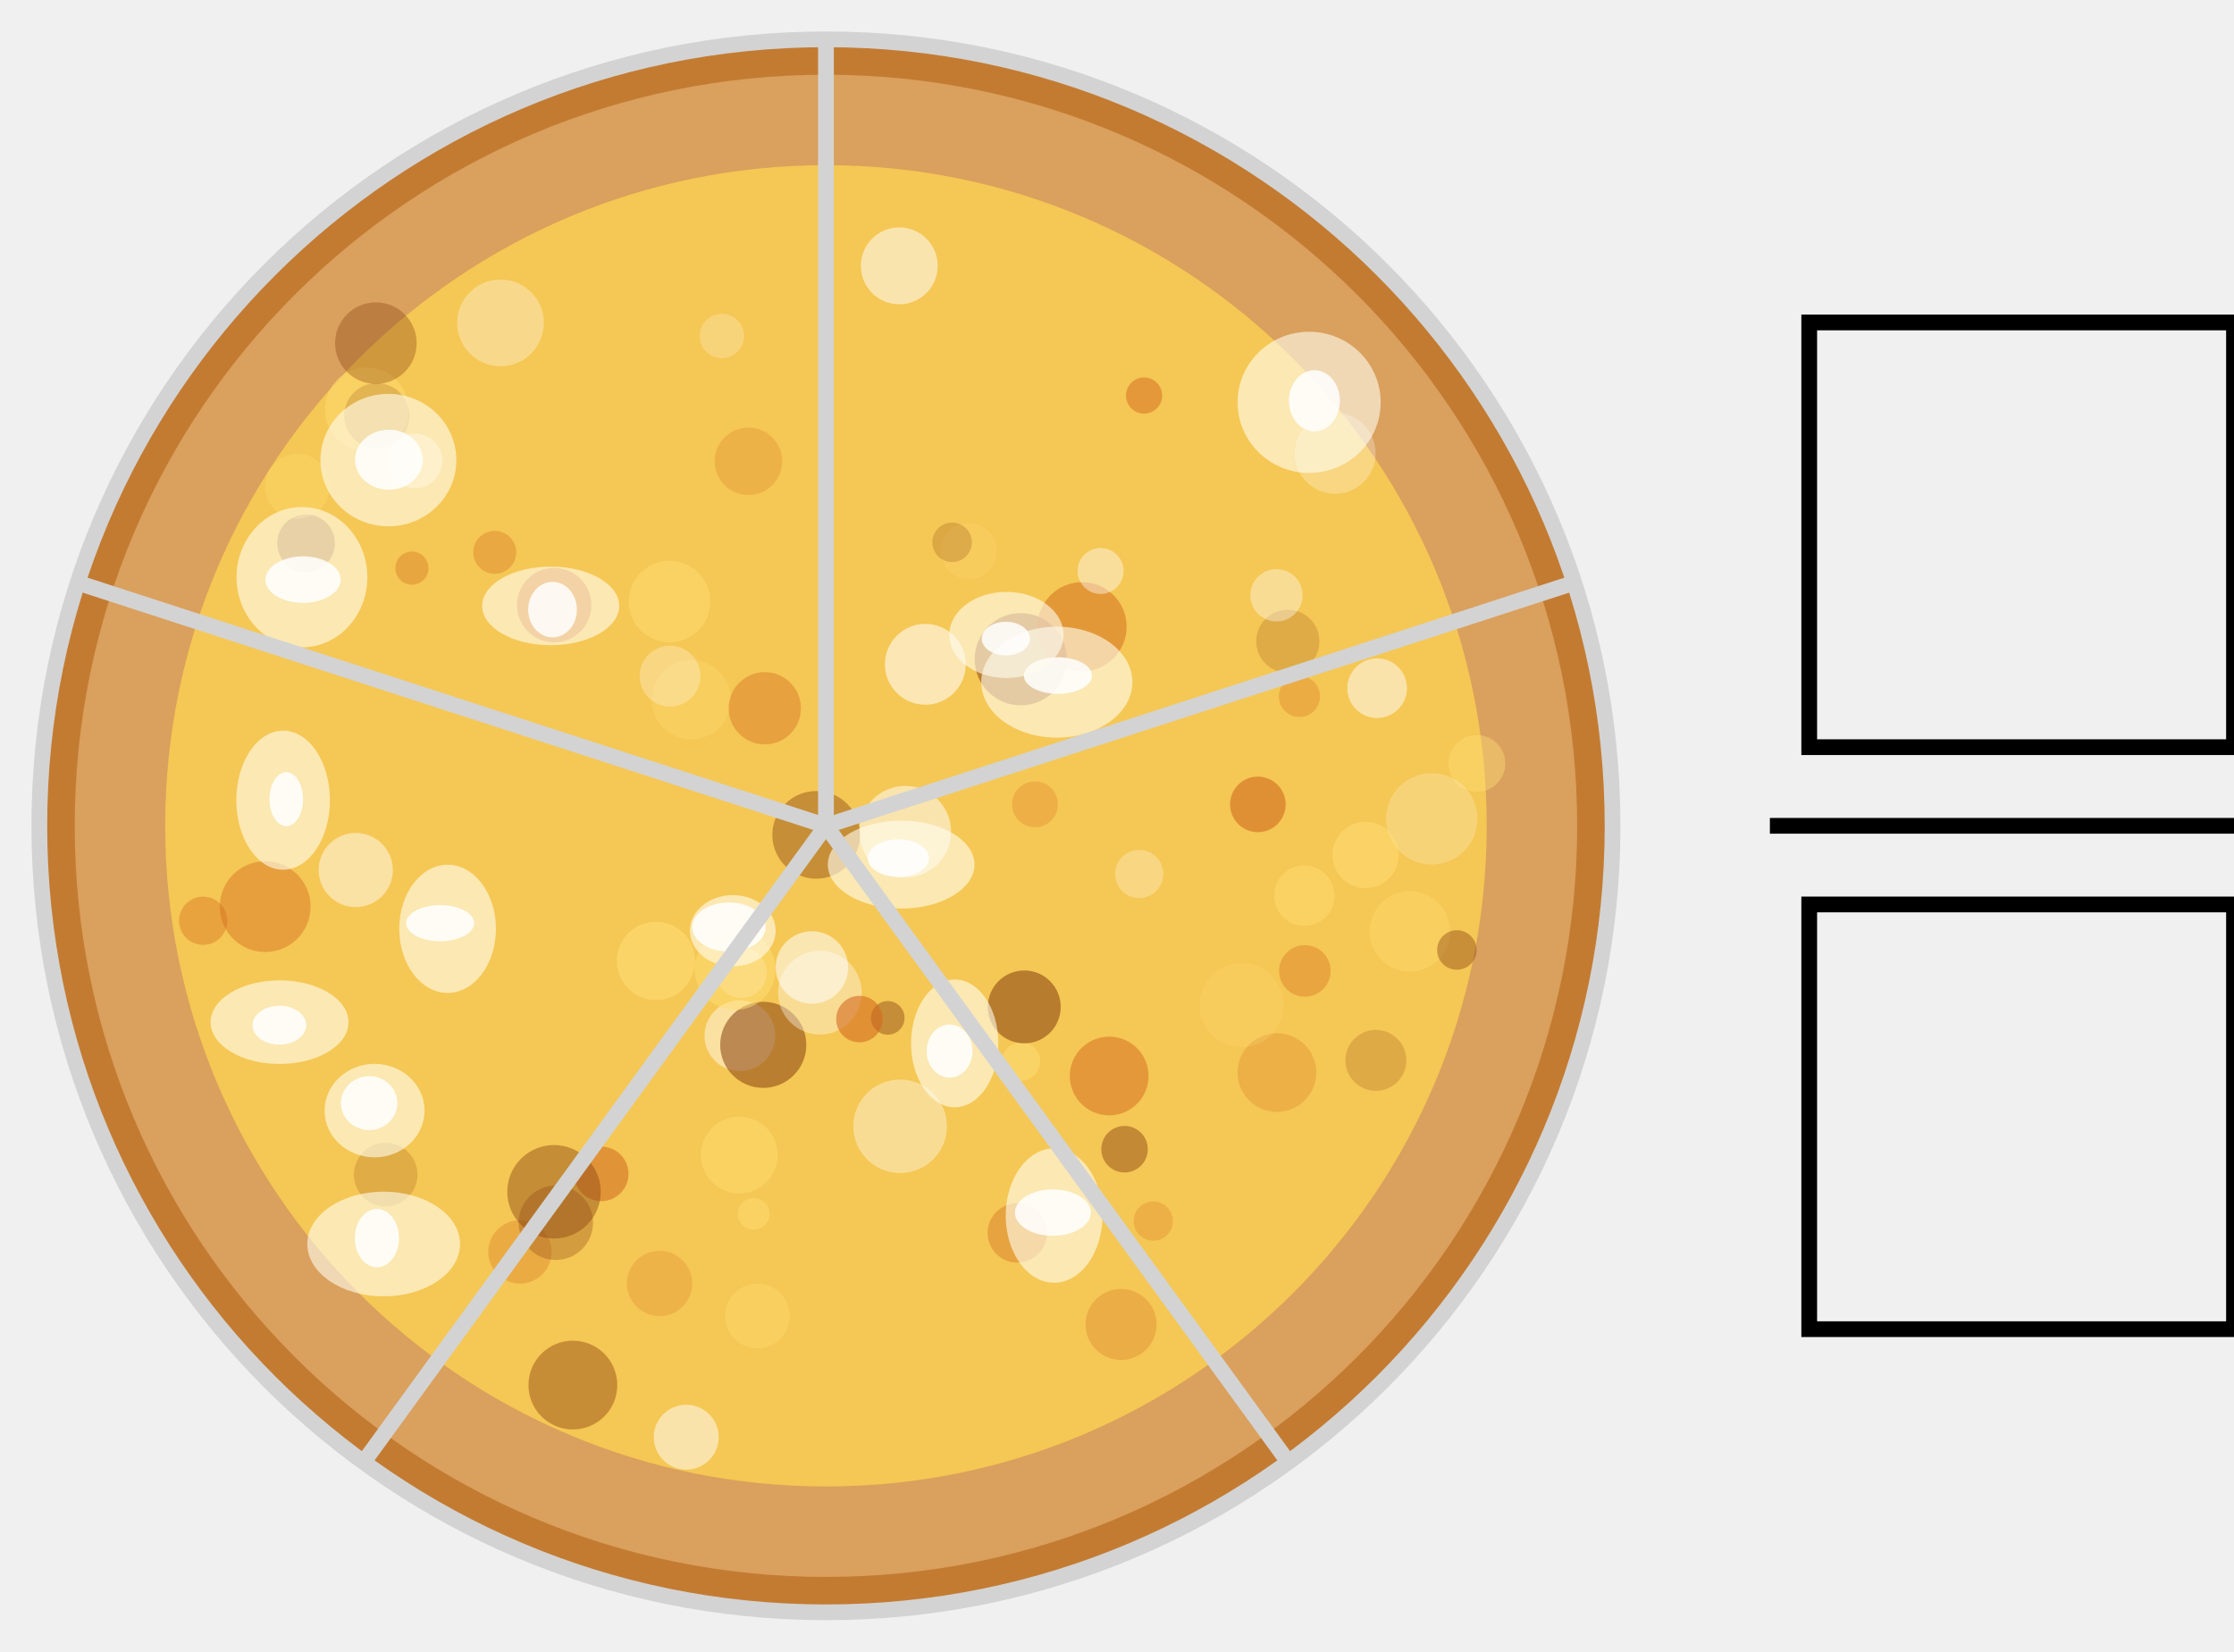
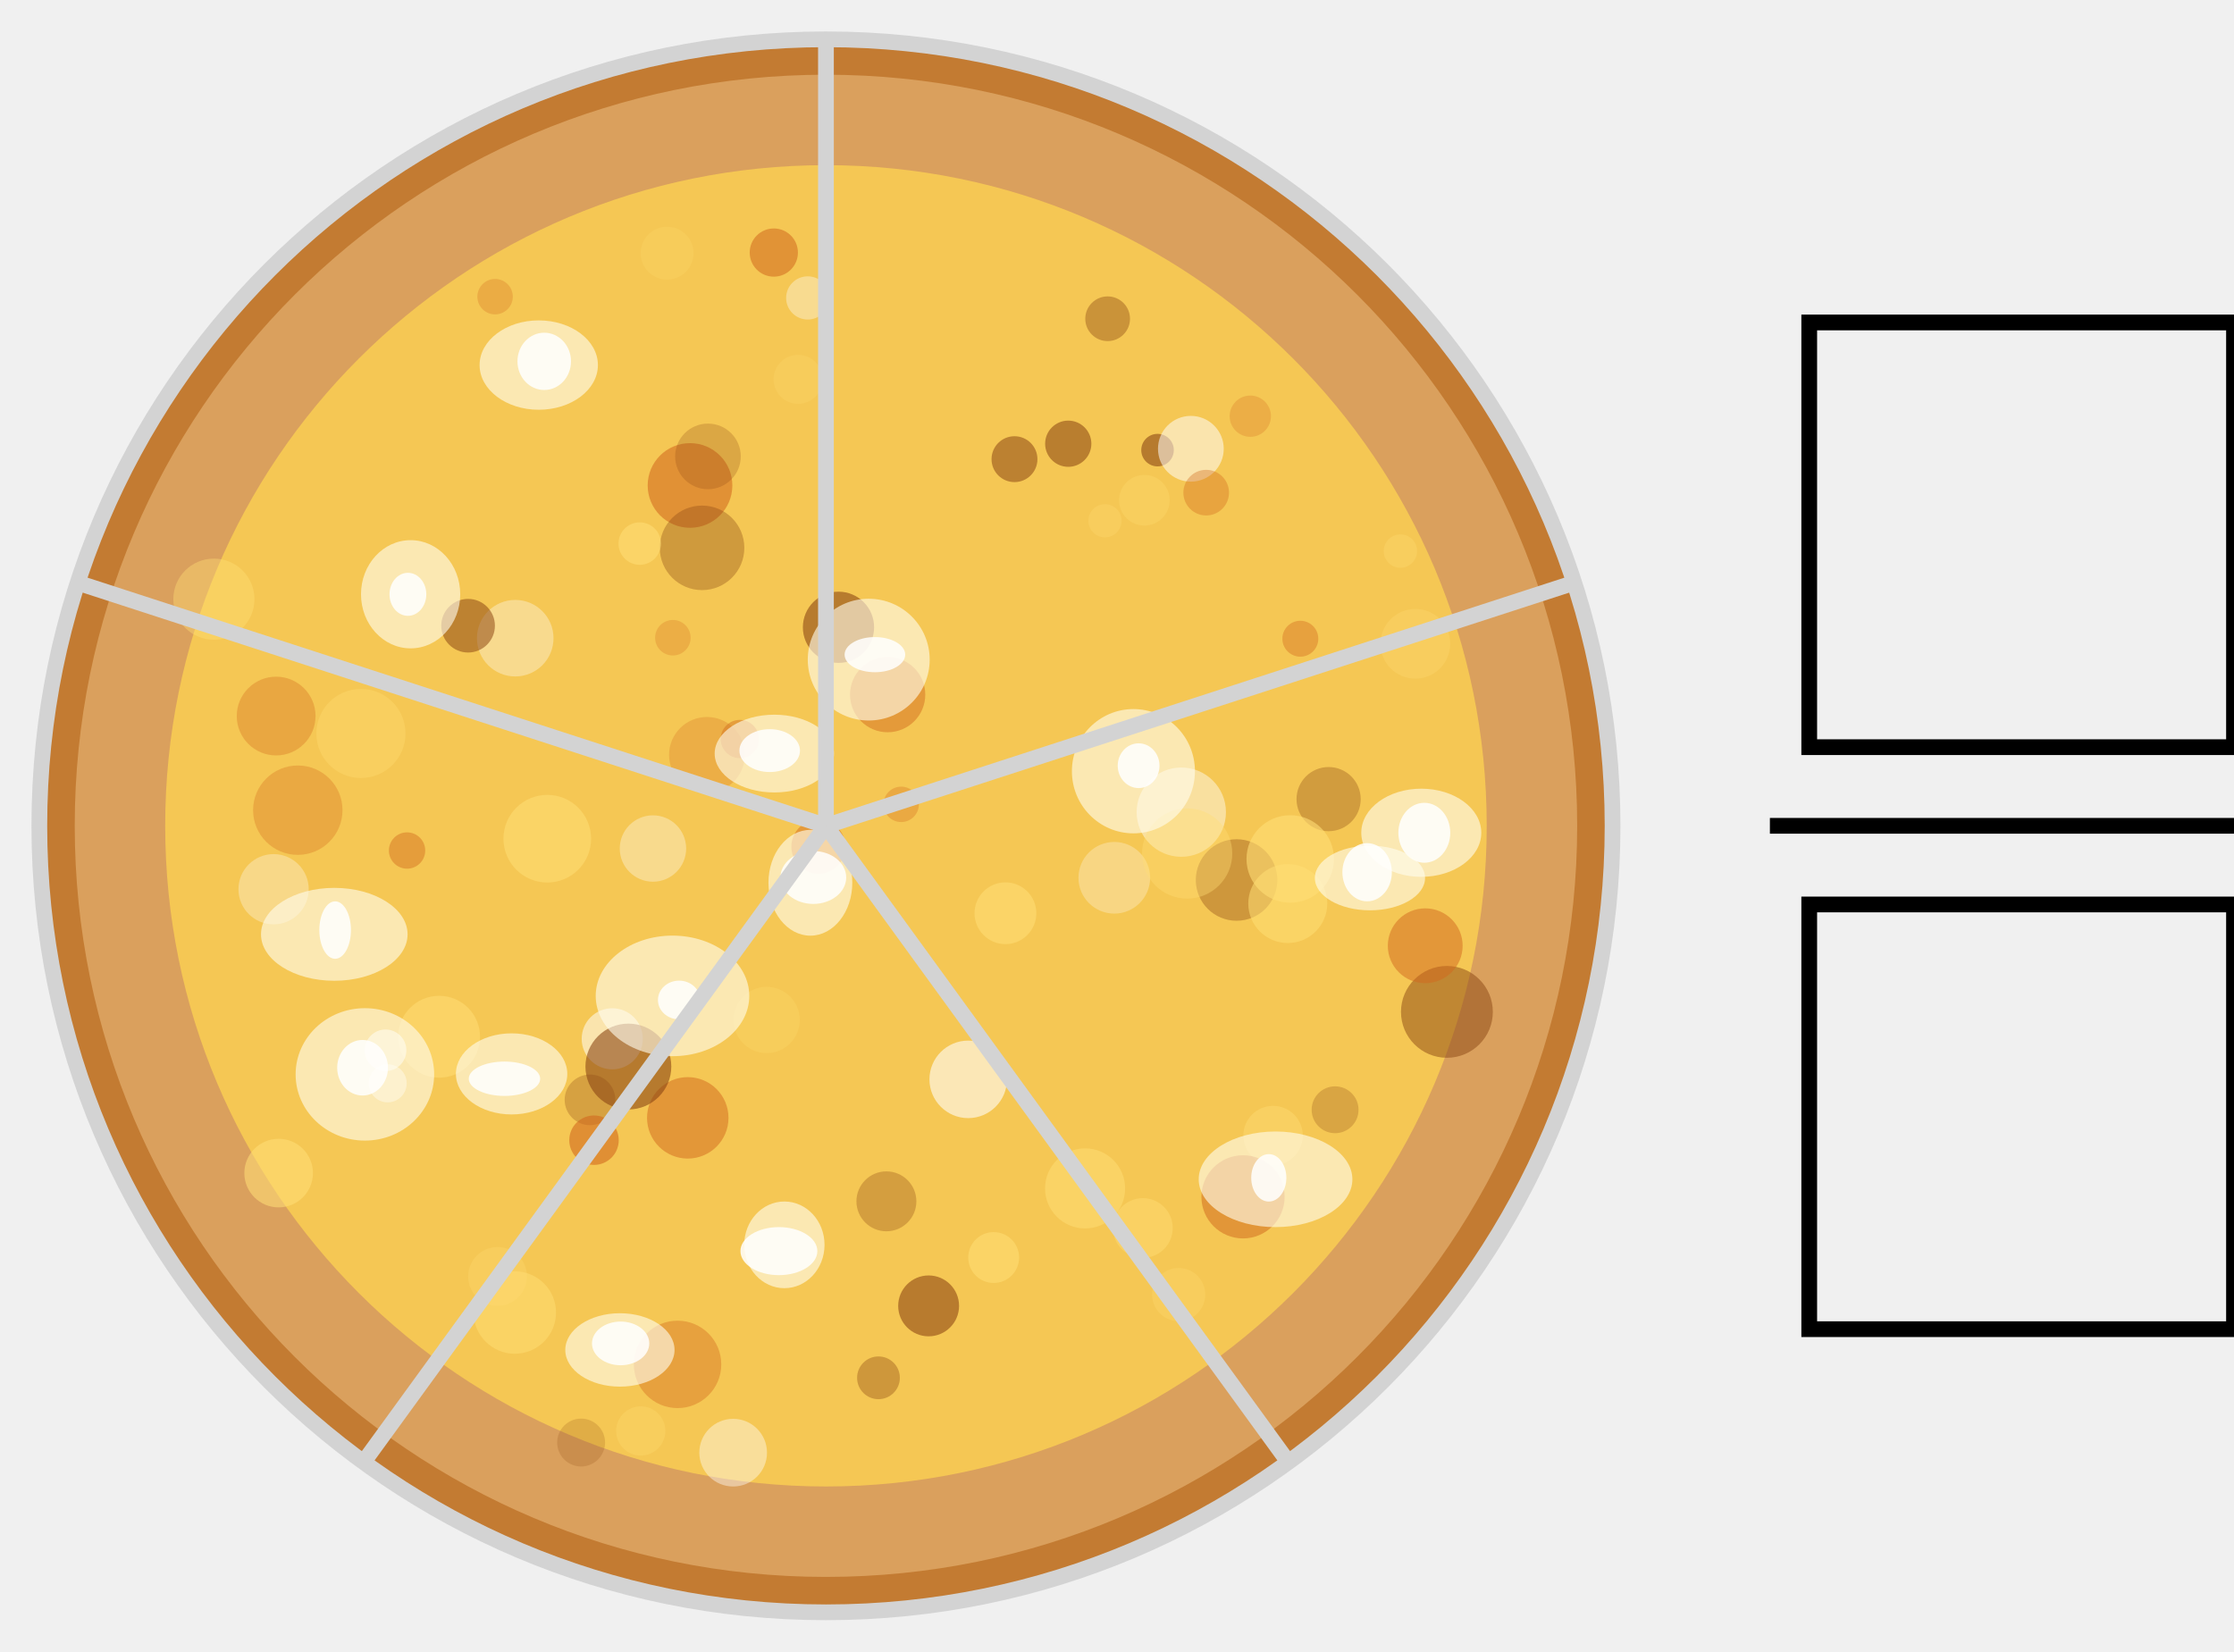
<svg xmlns="http://www.w3.org/2000/svg" xmlns:xlink="http://www.w3.org/1999/xlink" width="284.0" height="210" viewBox="0 0 284.0 210">
  <defs>
-     <clipPath id="clip-4431733264-4431097424">
+     <clipPath id="clip-4442382864-4442246864">
      <circle cx="105.0" cy="105.0" r="100" fill="none" />
    </clipPath>
  </defs>
  <g>
    <circle cx="105.0" cy="105.0" r="100" fill="#F5C754" />
-     <use xlink:href="#clip-4431733264-4431097424" />
-     <g clip-path="url(#clip-4431733264-4431097424)">
+     <use xlink:href="#clip-4442382864-4442246864" />
+     <g clip-path="url(#clip-4442382864-4442246864)">
      <circle cx="105.0" cy="105.0" r="92" stroke="#DAA05D" stroke-width="16" fill="none" />
      <circle cx="105.0" cy="105.0" r="98" stroke="#C37B32" stroke-width="5" fill="none" />
-       <circle cx="165.814" cy="113.878" r="3.842" fill="#FFDE75" fill-opacity="0.472" />
-       <circle cx="38.906" cy="69.074" r="3.662" fill="#8B4513" fill-opacity="0.441" />
-       <circle cx="165.883" cy="123.45" r="3.274" fill="#D2691E" fill-opacity="0.359" />
-       <circle cx="72.827" cy="176.108" r="5.644" fill="#8B4513" fill-opacity="0.452" />
-       <circle cx="45.226" cy="110.621" r="4.717" fill="#FFFFFF" fill-opacity="0.472" />
-       <circle cx="49.031" cy="149.347" r="4.041" fill="#8B4513" fill-opacity="0.204" />
-       <circle cx="33.713" cy="115.276" r="5.769" fill="#D2691E" fill-opacity="0.423" />
-       <circle cx="94.246" cy="123.66" r="3.235" fill="#FFFFFF" fill-opacity="0.303" />
-       <circle cx="93.983" cy="146.862" r="4.888" fill="#FFDE75" fill-opacity="0.44" />
-       <circle cx="163.714" cy="81.544" r="4.014" fill="#8B4513" fill-opacity="0.214" />
-       <circle cx="103.214" cy="123.008" r="4.606" fill="#FFFFFF" fill-opacity="0.546" />
-       <circle cx="37.815" cy="61.825" r="4.129" fill="#FFDE75" fill-opacity="0.297" />
-       <circle cx="142.515" cy="168.401" r="4.51" fill="#D2691E" fill-opacity="0.278" />
-       <circle cx="87.887" cy="88.978" r="5.039" fill="#FFDE75" fill-opacity="0.34" />
-       <circle cx="95.823" cy="154.338" r="2.011" fill="#FFDE75" fill-opacity="0.49" />
-       <circle cx="179.227" cy="118.414" r="5.112" fill="#FFDE75" fill-opacity="0.39" />
-       <circle cx="187.748" cy="97.07" r="3.616" fill="#FFDE75" fill-opacity="0.41" />
-       <circle cx="162.33" cy="136.371" r="5" fill="#D2691E" fill-opacity="0.246" />
-       <circle cx="131.569" cy="102.268" r="2.907" fill="#D2691E" fill-opacity="0.252" />
-       <circle cx="182.01" cy="104.116" r="5.806" fill="#FFFFFF" fill-opacity="0.212" />
-       <circle cx="91.773" cy="42.722" r="2.824" fill="#FFFFFF" fill-opacity="0.221" />
-       <circle cx="95.144" cy="58.649" r="4.29" fill="#D2691E" fill-opacity="0.23" />
-       <circle cx="129.322" cy="156.761" r="3.772" fill="#D2691E" fill-opacity="0.384" />
-       <circle cx="94.066" cy="131.69" r="4.506" fill="#FFFFFF" fill-opacity="0.46" />
-       <circle cx="52.368" cy="72.236" r="2.107" fill="#D2691E" fill-opacity="0.344" />
-       <circle cx="165.194" cy="88.545" r="2.616" fill="#D2691E" fill-opacity="0.289" />
-       <circle cx="117.634" cy="84.465" r="5.142" fill="#FFFFFF" fill-opacity="0.561" />
-       <circle cx="142.96" cy="146.118" r="2.957" fill="#8B4513" fill-opacity="0.474" />
-       <circle cx="97.029" cy="132.849" r="5.473" fill="#8B4513" fill-opacity="0.563" />
-       <circle cx="169.732" cy="57.64" r="5.147" fill="#FFFFFF" fill-opacity="0.272" />
-       <circle cx="104.23" cy="126.22" r="5.32" fill="#FFFFFF" fill-opacity="0.376" />
-       <circle cx="62.894" cy="70.232" r="2.731" fill="#D2691E" fill-opacity="0.335" />
-       <circle cx="173.602" cy="108.704" r="4.227" fill="#FFDE75" fill-opacity="0.52" />
-       <circle cx="114.429" cy="143.203" r="5.949" fill="#FFFFFF" fill-opacity="0.373" />
-       <circle cx="129.769" cy="83.82" r="5.862" fill="#8B4513" fill-opacity="0.545" />
-       <circle cx="85.112" cy="76.484" r="5.186" fill="#FFDE75" fill-opacity="0.497" />
-       <circle cx="76.429" cy="149.255" r="3.468" fill="#D2691E" fill-opacity="0.54" />
-       <circle cx="46.615" cy="52.038" r="5.317" fill="#FFDE75" fill-opacity="0.454" />
-       <circle cx="87.239" cy="182.734" r="4.128" fill="#FFFFFF" fill-opacity="0.503" />
-       <circle cx="112.856" cy="129.422" r="2.137" fill="#8B4513" fill-opacity="0.442" />
-       <circle cx="93.452" cy="123.276" r="5.138" fill="#FFDE75" fill-opacity="0.514" />
-       <circle cx="141.006" cy="136.809" r="5.003" fill="#D2691E" fill-opacity="0.499" />
-       <circle cx="123.175" cy="70.075" r="3.57" fill="#FFDE75" fill-opacity="0.239" />
-       <circle cx="137.564" cy="79.682" r="5.663" fill="#D2691E" fill-opacity="0.497" />
-       <circle cx="114.322" cy="33.802" r="4.888" fill="#FFFFFF" fill-opacity="0.527" />
-       <circle cx="159.908" cy="102.276" r="3.532" fill="#D2691E" fill-opacity="0.583" />
-       <circle cx="175.068" cy="87.502" r="3.793" fill="#FFFFFF" fill-opacity="0.5" />
-       <circle cx="185.205" cy="120.787" r="2.511" fill="#8B4513" fill-opacity="0.418" />
-       <circle cx="144.822" cy="111.125" r="3.065" fill="#FFFFFF" fill-opacity="0.272" />
-       <circle cx="96.29" cy="167.323" r="4.108" fill="#FFDE75" fill-opacity="0.4" />
-       <circle cx="83.388" cy="122.177" r="4.975" fill="#FFDE75" fill-opacity="0.594" />
-       <circle cx="121.037" cy="68.954" r="2.513" fill="#8B4513" fill-opacity="0.246" />
-       <circle cx="157.848" cy="127.79" r="5.352" fill="#FFDE75" fill-opacity="0.232" />
-       <circle cx="115.075" cy="105.756" r="5.831" fill="#FFFFFF" fill-opacity="0.516" />
-       <circle cx="63.631" cy="41.054" r="5.508" fill="#FFFFFF" fill-opacity="0.332" />
-       <circle cx="139.912" cy="72.597" r="2.922" fill="#FFFFFF" fill-opacity="0.417" />
-       <circle cx="162.273" cy="75.689" r="3.326" fill="#FFFFFF" fill-opacity="0.377" />
-       <circle cx="25.829" cy="117.071" r="3.066" fill="#D2691E" fill-opacity="0.377" />
-       <circle cx="47.781" cy="43.628" r="5.184" fill="#8B4513" fill-opacity="0.361" />
-       <circle cx="103.758" cy="106.15" r="5.574" fill="#8B4513" fill-opacity="0.434" />
-       <circle cx="85.18" cy="85.964" r="3.87" fill="#FFFFFF" fill-opacity="0.268" />
-       <circle cx="70.451" cy="76.94" r="4.725" fill="#D2691E" fill-opacity="0.557" />
-       <circle cx="129.805" cy="134.963" r="2.435" fill="#FFDE75" fill-opacity="0.54" />
-       <circle cx="83.848" cy="163.191" r="4.145" fill="#D2691E" fill-opacity="0.219" />
-       <circle cx="52.789" cy="58.598" r="3.473" fill="#FFFFFF" fill-opacity="0.374" />
-       <circle cx="66.1" cy="159.177" r="4.029" fill="#D2691E" fill-opacity="0.296" />
-       <circle cx="130.212" cy="128.026" r="4.633" fill="#8B4513" fill-opacity="0.579" />
-       <circle cx="109.252" cy="129.571" r="2.954" fill="#D2691E" fill-opacity="0.585" />
-       <circle cx="97.226" cy="90.055" r="4.592" fill="#D2691E" fill-opacity="0.408" />
-       <circle cx="70.431" cy="151.531" r="5.941" fill="#8B4513" fill-opacity="0.449" />
-       <circle cx="146.61" cy="155.256" r="2.492" fill="#D2691E" fill-opacity="0.246" />
-       <circle cx="70.658" cy="155.472" r="4.729" fill="#8B4513" fill-opacity="0.317" />
-       <circle cx="145.44" cy="50.29" r="2.299" fill="#D2691E" fill-opacity="0.489" />
-       <circle cx="47.902" cy="52.86" r="4.148" fill="#8B4513" fill-opacity="0.204" />
-       <circle cx="174.91" cy="134.821" r="3.872" fill="#8B4513" fill-opacity="0.215" />
-       <ellipse cx="134.352" cy="86.735" rx="9.609" ry="7.054" fill="#FFFDF0" fill-opacity="0.6" />
-       <ellipse cx="134.491" cy="85.9" rx="4.333" ry="2.326" fill="#FFFFFF" fill-opacity="0.85" />
-       <ellipse cx="121.369" cy="132.662" rx="5.55" ry="8.126" fill="#FFFDF0" fill-opacity="0.6" />
-       <ellipse cx="120.716" cy="133.639" rx="2.92" ry="3.377" fill="#FFFFFF" fill-opacity="0.85" />
-       <ellipse cx="166.421" cy="51.156" rx="9.097" ry="8.975" fill="#FFFDF0" fill-opacity="0.6" />
-       <ellipse cx="167.095" cy="50.955" rx="3.24" ry="3.887" fill="#FFFFFF" fill-opacity="0.85" />
-       <ellipse cx="70.008" cy="77.039" rx="8.717" ry="5.001" fill="#FFFDF0" fill-opacity="0.6" />
-       <ellipse cx="70.242" cy="77.511" rx="3.097" ry="3.53" fill="#FFFFFF" fill-opacity="0.85" />
-       <ellipse cx="93.157" cy="118.336" rx="5.452" ry="4.527" fill="#FFFDF0" fill-opacity="0.6" />
-       <ellipse cx="92.67" cy="117.869" rx="4.674" ry="3.124" fill="#FFFFFF" fill-opacity="0.85" />
-       <ellipse cx="38.384" cy="73.392" rx="8.318" ry="8.919" fill="#FFFDF0" fill-opacity="0.6" />
-       <ellipse cx="38.526" cy="73.699" rx="4.787" ry="2.959" fill="#FFFFFF" fill-opacity="0.85" />
-       <ellipse cx="47.617" cy="141.211" rx="6.357" ry="5.945" fill="#FFFDF0" fill-opacity="0.6" />
-       <ellipse cx="46.928" cy="140.257" rx="3.589" ry="3.432" fill="#FFFFFF" fill-opacity="0.85" />
-       <ellipse cx="114.562" cy="109.932" rx="9.324" ry="5.59" fill="#FFFDF0" fill-opacity="0.6" />
-       <ellipse cx="114.208" cy="109.116" rx="3.899" ry="2.392" fill="#FFFFFF" fill-opacity="0.85" />
-       <ellipse cx="35.54" cy="129.965" rx="8.771" ry="5.322" fill="#FFFDF0" fill-opacity="0.6" />
-       <ellipse cx="35.515" cy="130.352" rx="3.413" ry="2.478" fill="#FFFFFF" fill-opacity="0.85" />
-       <ellipse cx="49.374" cy="58.502" rx="8.641" ry="8.422" fill="#FFFDF0" fill-opacity="0.6" />
-       <ellipse cx="49.436" cy="58.456" rx="4.299" ry="3.816" fill="#FFFFFF" fill-opacity="0.85" />
-       <ellipse cx="56.903" cy="118.096" rx="6.148" ry="8.152" fill="#FFFDF0" fill-opacity="0.6" />
-       <ellipse cx="55.955" cy="117.38" rx="4.324" ry="2.299" fill="#FFFFFF" fill-opacity="0.85" />
-       <ellipse cx="134.005" cy="154.557" rx="6.152" ry="8.545" fill="#FFFDF0" fill-opacity="0.6" />
-       <ellipse cx="133.853" cy="154.18" rx="4.825" ry="2.949" fill="#FFFFFF" fill-opacity="0.85" />
-       <ellipse cx="35.993" cy="101.739" rx="5.952" ry="8.843" fill="#FFFDF0" fill-opacity="0.6" />
-       <ellipse cx="36.393" cy="101.608" rx="2.138" ry="3.435" fill="#FFFFFF" fill-opacity="0.85" />
-       <ellipse cx="127.939" cy="80.731" rx="7.264" ry="5.476" fill="#FFFDF0" fill-opacity="0.6" />
-       <ellipse cx="127.877" cy="81.202" rx="3.068" ry="2.142" fill="#FFFFFF" fill-opacity="0.85" />
-       <ellipse cx="48.776" cy="158.172" rx="9.713" ry="6.655" fill="#FFFDF0" fill-opacity="0.6" />
-       <ellipse cx="47.918" cy="157.424" rx="2.807" ry="3.715" fill="#FFFFFF" fill-opacity="0.85" />
+       <circle cx="183.94" cy="128.656" r="5.838" fill="#8B4513" fill-opacity="0.493" />
+       <circle cx="141.656" cy="111.607" r="4.555" fill="#FFFFFF" fill-opacity="0.276" />
+       <circle cx="168.902" cy="101.606" r="4.08" fill="#8B4513" fill-opacity="0.334" />
+       <circle cx="94.05" cy="93.961" r="2.429" fill="#D2691E" fill-opacity="0.438" />
+       <circle cx="112.685" cy="152.745" r="3.81" fill="#8B4513" fill-opacity="0.312" />
+       <circle cx="157.2" cy="111.889" r="5.182" fill="#8B4513" fill-opacity="0.371" />
+       <circle cx="161.842" cy="144.385" r="3.778" fill="#FFDE75" fill-opacity="0.418" />
+       <circle cx="150.173" cy="103.262" r="5.677" fill="#FFFFFF" fill-opacity="0.439" />
+       <circle cx="101.456" cy="48.232" r="3.115" fill="#FFDE75" fill-opacity="0.228" />
+       <circle cx="126.323" cy="159.891" r="3.234" fill="#FFDE75" fill-opacity="0.557" />
+       <circle cx="27.192" cy="76.184" r="5.158" fill="#FFDE75" fill-opacity="0.405" />
+       <circle cx="45.885" cy="93.258" r="5.665" fill="#FFDE75" fill-opacity="0.357" />
+       <circle cx="150.919" cy="108.518" r="5.736" fill="#FFDE75" fill-opacity="0.379" />
+       <circle cx="127.816" cy="116.116" r="3.929" fill="#FFDE75" fill-opacity="0.577" />
+       <circle cx="164.023" cy="109.214" r="5.56" fill="#FFDE75" fill-opacity="0.6" />
+       <circle cx="179.928" cy="81.856" r="4.43" fill="#FFDE75" fill-opacity="0.309" />
+       <circle cx="147.153" cy="57.231" r="2.068" fill="#8B4513" fill-opacity="0.587" />
+       <circle cx="49.283" cy="137.742" r="2.419" fill="#FFFFFF" fill-opacity="0.424" />
+       <circle cx="35.105" cy="91.044" r="5.008" fill="#D2691E" fill-opacity="0.329" />
+       <circle cx="65.501" cy="81.143" r="4.865" fill="#FFFFFF" fill-opacity="0.343" />
+       <circle cx="55.822" cy="131.818" r="5.205" fill="#FFDE75" fill-opacity="0.551" />
+       <circle cx="128.968" cy="58.382" r="2.917" fill="#8B4513" fill-opacity="0.533" />
+       <circle cx="104.042" cy="107.643" r="3.437" fill="#D2691E" fill-opacity="0.47" />
+       <circle cx="87.433" cy="142.131" r="5.177" fill="#D2691E" fill-opacity="0.509" />
+       <circle cx="97.46" cy="129.685" r="4.213" fill="#FFDE75" fill-opacity="0.229" />
+       <circle cx="158.947" cy="52.917" r="2.624" fill="#D2691E" fill-opacity="0.254" />
+       <circle cx="75.003" cy="139.842" r="3.22" fill="#8B4513" fill-opacity="0.286" />
+       <circle cx="77.832" cy="132.08" r="3.884" fill="#FFFFFF" fill-opacity="0.516" />
+       <circle cx="73.876" cy="183.415" r="3.045" fill="#8B4513" fill-opacity="0.203" />
+       <circle cx="79.882" cy="135.608" r="5.458" fill="#8B4513" fill-opacity="0.587" />
+       <circle cx="165.306" cy="81.211" r="2.283" fill="#D2691E" fill-opacity="0.41" />
+       <circle cx="87.719" cy="61.725" r="5.382" fill="#D2691E" fill-opacity="0.569" />
+       <circle cx="86.136" cy="173.477" r="5.557" fill="#D2691E" fill-opacity="0.41" />
+       <circle cx="106.593" cy="79.757" r="4.528" fill="#8B4513" fill-opacity="0.584" />
+       <circle cx="89.871" cy="95.976" r="4.814" fill="#D2691E" fill-opacity="0.254" />
+       <circle cx="140.472" cy="66.215" r="2.11" fill="#FFDE75" fill-opacity="0.282" />
+       <circle cx="169.725" cy="141.103" r="2.978" fill="#8B4513" fill-opacity="0.264" />
+       <circle cx="89.25" cy="69.656" r="5.374" fill="#8B4513" fill-opacity="0.348" />
+       <circle cx="145.287" cy="156.137" r="3.798" fill="#FFDE75" fill-opacity="0.466" />
+       <circle cx="69.573" cy="106.638" r="5.572" fill="#FFDE75" fill-opacity="0.549" />
+       <circle cx="137.943" cy="151.102" r="5.091" fill="#FFDE75" fill-opacity="0.516" />
+       <circle cx="90" cy="58.03" r="4.171" fill="#8B4513" fill-opacity="0.244" />
+       <circle cx="145.479" cy="63.604" r="3.218" fill="#FFDE75" fill-opacity="0.288" />
+       <circle cx="83.008" cy="107.887" r="4.22" fill="#FFFFFF" fill-opacity="0.335" />
+       <circle cx="178.029" cy="70.07" r="2.123" fill="#FFDE75" fill-opacity="0.298" />
+       <circle cx="149.842" cy="164.6" r="3.377" fill="#FFDE75" fill-opacity="0.295" />
+       <circle cx="118.053" cy="166.039" r="3.87" fill="#8B4513" fill-opacity="0.576" />
+       <circle cx="151.389" cy="57.059" r="4.179" fill="#FFFFFF" fill-opacity="0.521" />
+       <circle cx="59.507" cy="79.557" r="3.41" fill="#8B4513" fill-opacity="0.524" />
+       <circle cx="84.807" cy="32.188" r="3.36" fill="#FFDE75" fill-opacity="0.212" />
+       <circle cx="51.748" cy="108.141" r="2.31" fill="#D2691E" fill-opacity="0.449" />
+       <circle cx="35.423" cy="149.154" r="4.36" fill="#FFDE75" fill-opacity="0.572" />
+       <circle cx="49.011" cy="133.544" r="2.645" fill="#FFFFFF" fill-opacity="0.544" />
+       <circle cx="140.81" cy="40.528" r="2.842" fill="#8B4513" fill-opacity="0.406" />
+       <circle cx="102.684" cy="37.881" r="2.747" fill="#FFFFFF" fill-opacity="0.35" />
+       <circle cx="111.677" cy="175.184" r="2.718" fill="#8B4513" fill-opacity="0.364" />
+       <circle cx="135.802" cy="56.417" r="2.938" fill="#8B4513" fill-opacity="0.563" />
+       <circle cx="153.339" cy="62.639" r="2.901" fill="#D2691E" fill-opacity="0.365" />
+       <circle cx="93.204" cy="184.701" r="4.302" fill="#FFFFFF" fill-opacity="0.41" />
+       <circle cx="75.514" cy="144.971" r="3.144" fill="#D2691E" fill-opacity="0.586" />
+       <circle cx="158.02" cy="152.175" r="5.287" fill="#D2691E" fill-opacity="0.517" />
+       <circle cx="34.78" cy="113.062" r="4.466" fill="#FFFFFF" fill-opacity="0.302" />
+       <circle cx="112.845" cy="88.324" r="4.781" fill="#D2691E" fill-opacity="0.479" />
+       <circle cx="85.539" cy="81.085" r="2.258" fill="#D2691E" fill-opacity="0.258" />
+       <circle cx="63.252" cy="162.294" r="3.738" fill="#FFDE75" fill-opacity="0.264" />
+       <circle cx="81.456" cy="181.941" r="3.128" fill="#FFDE75" fill-opacity="0.283" />
+       <circle cx="163.71" cy="114.883" r="5.02" fill="#FFDE75" fill-opacity="0.534" />
+       <circle cx="114.563" cy="102.271" r="2.251" fill="#D2691E" fill-opacity="0.32" />
+       <circle cx="65.445" cy="166.884" r="5.241" fill="#FFDE75" fill-opacity="0.51" />
+       <circle cx="37.858" cy="103.012" r="5.683" fill="#D2691E" fill-opacity="0.323" />
+       <circle cx="181.184" cy="120.251" r="4.756" fill="#D2691E" fill-opacity="0.5" />
+       <circle cx="98.372" cy="32.112" r="3.065" fill="#D2691E" fill-opacity="0.548" />
+       <circle cx="81.327" cy="69.115" r="2.699" fill="#FFDE75" fill-opacity="0.572" />
+       <circle cx="62.938" cy="37.721" r="2.252" fill="#D2691E" fill-opacity="0.282" />
+       <circle cx="123.085" cy="137.237" r="4.928" fill="#FFFFFF" fill-opacity="0.572" />
+       <ellipse cx="162.155" cy="149.945" rx="9.768" ry="6.078" fill="#FFFDF0" fill-opacity="0.6" />
+       <ellipse cx="161.297" cy="149.758" rx="2.233" ry="3.016" fill="#FFFFFF" fill-opacity="0.85" />
+       <ellipse cx="144.088" cy="98.057" rx="7.821" ry="7.901" fill="#FFFDF0" fill-opacity="0.6" />
+       <ellipse cx="144.747" cy="97.356" rx="2.655" ry="2.846" fill="#FFFFFF" fill-opacity="0.85" />
+       <ellipse cx="99.716" cy="158.278" rx="5.105" ry="5.511" fill="#FFFDF0" fill-opacity="0.6" />
+       <ellipse cx="99.018" cy="159.076" rx="4.89" ry="3.055" fill="#FFFFFF" fill-opacity="0.85" />
+       <ellipse cx="180.682" cy="105.883" rx="7.629" ry="5.606" fill="#FFFDF0" fill-opacity="0.6" />
+       <ellipse cx="181.068" cy="105.885" rx="3.3" ry="3.811" fill="#FFFFFF" fill-opacity="0.85" />
+       <ellipse cx="46.387" cy="136.605" rx="8.805" ry="8.418" fill="#FFFDF0" fill-opacity="0.6" />
+       <ellipse cx="46.092" cy="135.759" rx="3.228" ry="3.533" fill="#FFFFFF" fill-opacity="0.85" />
+       <ellipse cx="42.497" cy="118.796" rx="9.317" ry="5.907" fill="#FFFDF0" fill-opacity="0.6" />
+       <ellipse cx="42.605" cy="118.255" rx="2.01" ry="3.652" fill="#FFFFFF" fill-opacity="0.85" />
+       <ellipse cx="68.49" cy="46.418" rx="7.521" ry="5.682" fill="#FFFDF0" fill-opacity="0.6" />
+       <ellipse cx="69.186" cy="45.945" rx="3.404" ry="3.643" fill="#FFFFFF" fill-opacity="0.85" />
+       <ellipse cx="52.2" cy="75.558" rx="6.307" ry="6.879" fill="#FFFDF0" fill-opacity="0.6" />
+       <ellipse cx="51.856" cy="75.566" rx="2.34" ry="2.735" fill="#FFFFFF" fill-opacity="0.85" />
+       <ellipse cx="103.02" cy="112.242" rx="5.33" ry="6.726" fill="#FFFDF0" fill-opacity="0.6" />
+       <ellipse cx="103.393" cy="111.568" rx="4.183" ry="3.364" fill="#FFFFFF" fill-opacity="0.85" />
+       <ellipse cx="174.158" cy="111.634" rx="7.005" ry="4.111" fill="#FFFDF0" fill-opacity="0.6" />
+       <ellipse cx="173.798" cy="110.902" rx="3.145" ry="3.7" fill="#FFFFFF" fill-opacity="0.85" />
+       <ellipse cx="110.438" cy="83.869" rx="7.749" ry="7.741" fill="#FFFDF0" fill-opacity="0.6" />
+       <ellipse cx="111.224" cy="83.236" rx="3.853" ry="2.235" fill="#FFFFFF" fill-opacity="0.85" />
+       <ellipse cx="85.492" cy="126.625" rx="9.761" ry="7.666" fill="#FFFDF0" fill-opacity="0.6" />
+       <ellipse cx="86.331" cy="127.146" rx="2.69" ry="2.461" fill="#FFFFFF" fill-opacity="0.85" />
+       <ellipse cx="65.038" cy="136.542" rx="7.08" ry="5.156" fill="#FFFDF0" fill-opacity="0.6" />
+       <ellipse cx="64.132" cy="137.159" rx="4.539" ry="2.185" fill="#FFFFFF" fill-opacity="0.85" />
+       <ellipse cx="78.807" cy="171.64" rx="6.944" ry="4.667" fill="#FFFDF0" fill-opacity="0.6" />
+       <ellipse cx="78.898" cy="170.81" rx="3.642" ry="2.778" fill="#FFFFFF" fill-opacity="0.85" />
+       <ellipse cx="98.436" cy="95.815" rx="7.583" ry="4.945" fill="#FFFDF0" fill-opacity="0.6" />
+       <ellipse cx="97.849" cy="95.437" rx="3.85" ry="2.726" fill="#FFFFFF" fill-opacity="0.85" />
    </g>
    <path d="M105.0,105.0 L105.0,5.0" stroke="lightgray" stroke-width="2" />
    <path d="M105.0,105.0 L200.106,74.098" stroke="lightgray" stroke-width="2" />
    <path d="M105.0,105.0 L163.779,185.902" stroke="lightgray" stroke-width="2" />
    <path d="M105.0,105.0 L46.221,185.902" stroke="lightgray" stroke-width="2" />
    <path d="M105.0,105.0 L9.894,74.098" stroke="lightgray" stroke-width="2" />
    <circle cx="105.0" cy="105.0" r="100" fill="none" stroke="lightgray" stroke-width="2" />
    <rect x="230.0" y="41.0" width="54.0" height="54.0" fill="none" stroke="black" stroke-width="2" />
    <rect x="230.0" y="115.0" width="54.0" height="54.0" fill="none" stroke="black" stroke-width="2" />
    <path d="M225.0,105.0 L289.0,105.0" stroke="black" stroke-width="2" />
  </g>
</svg>
